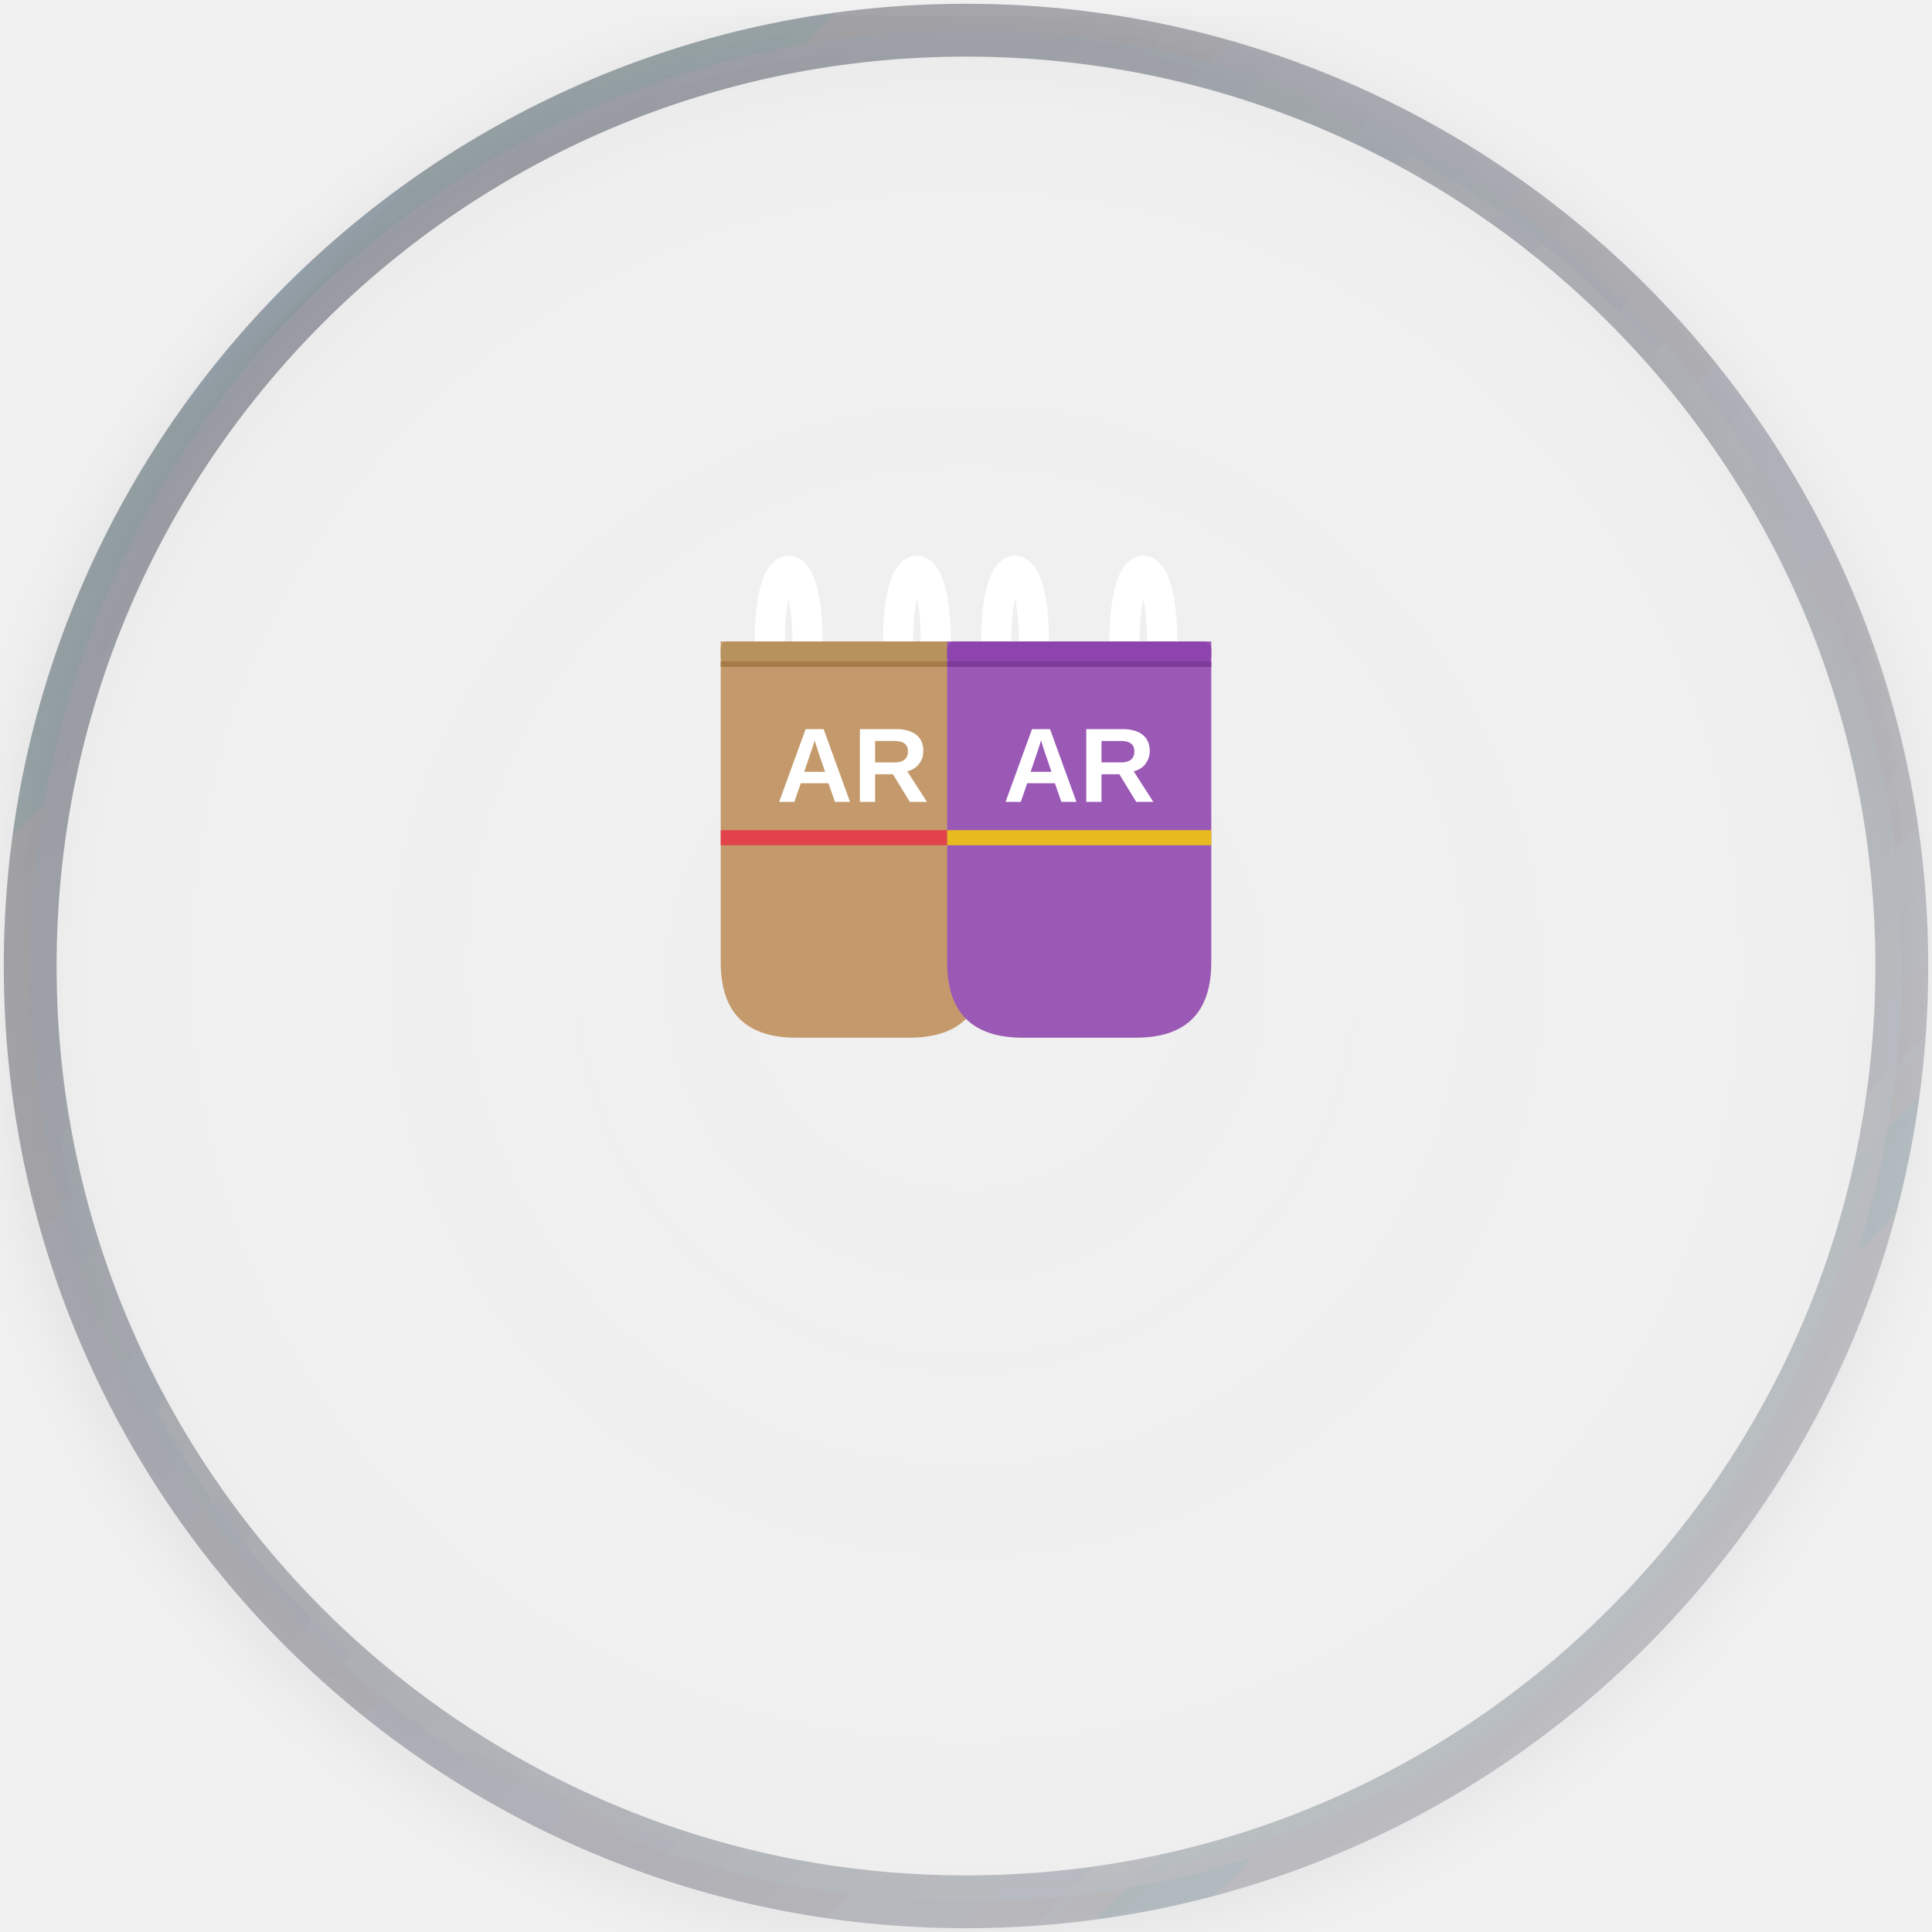
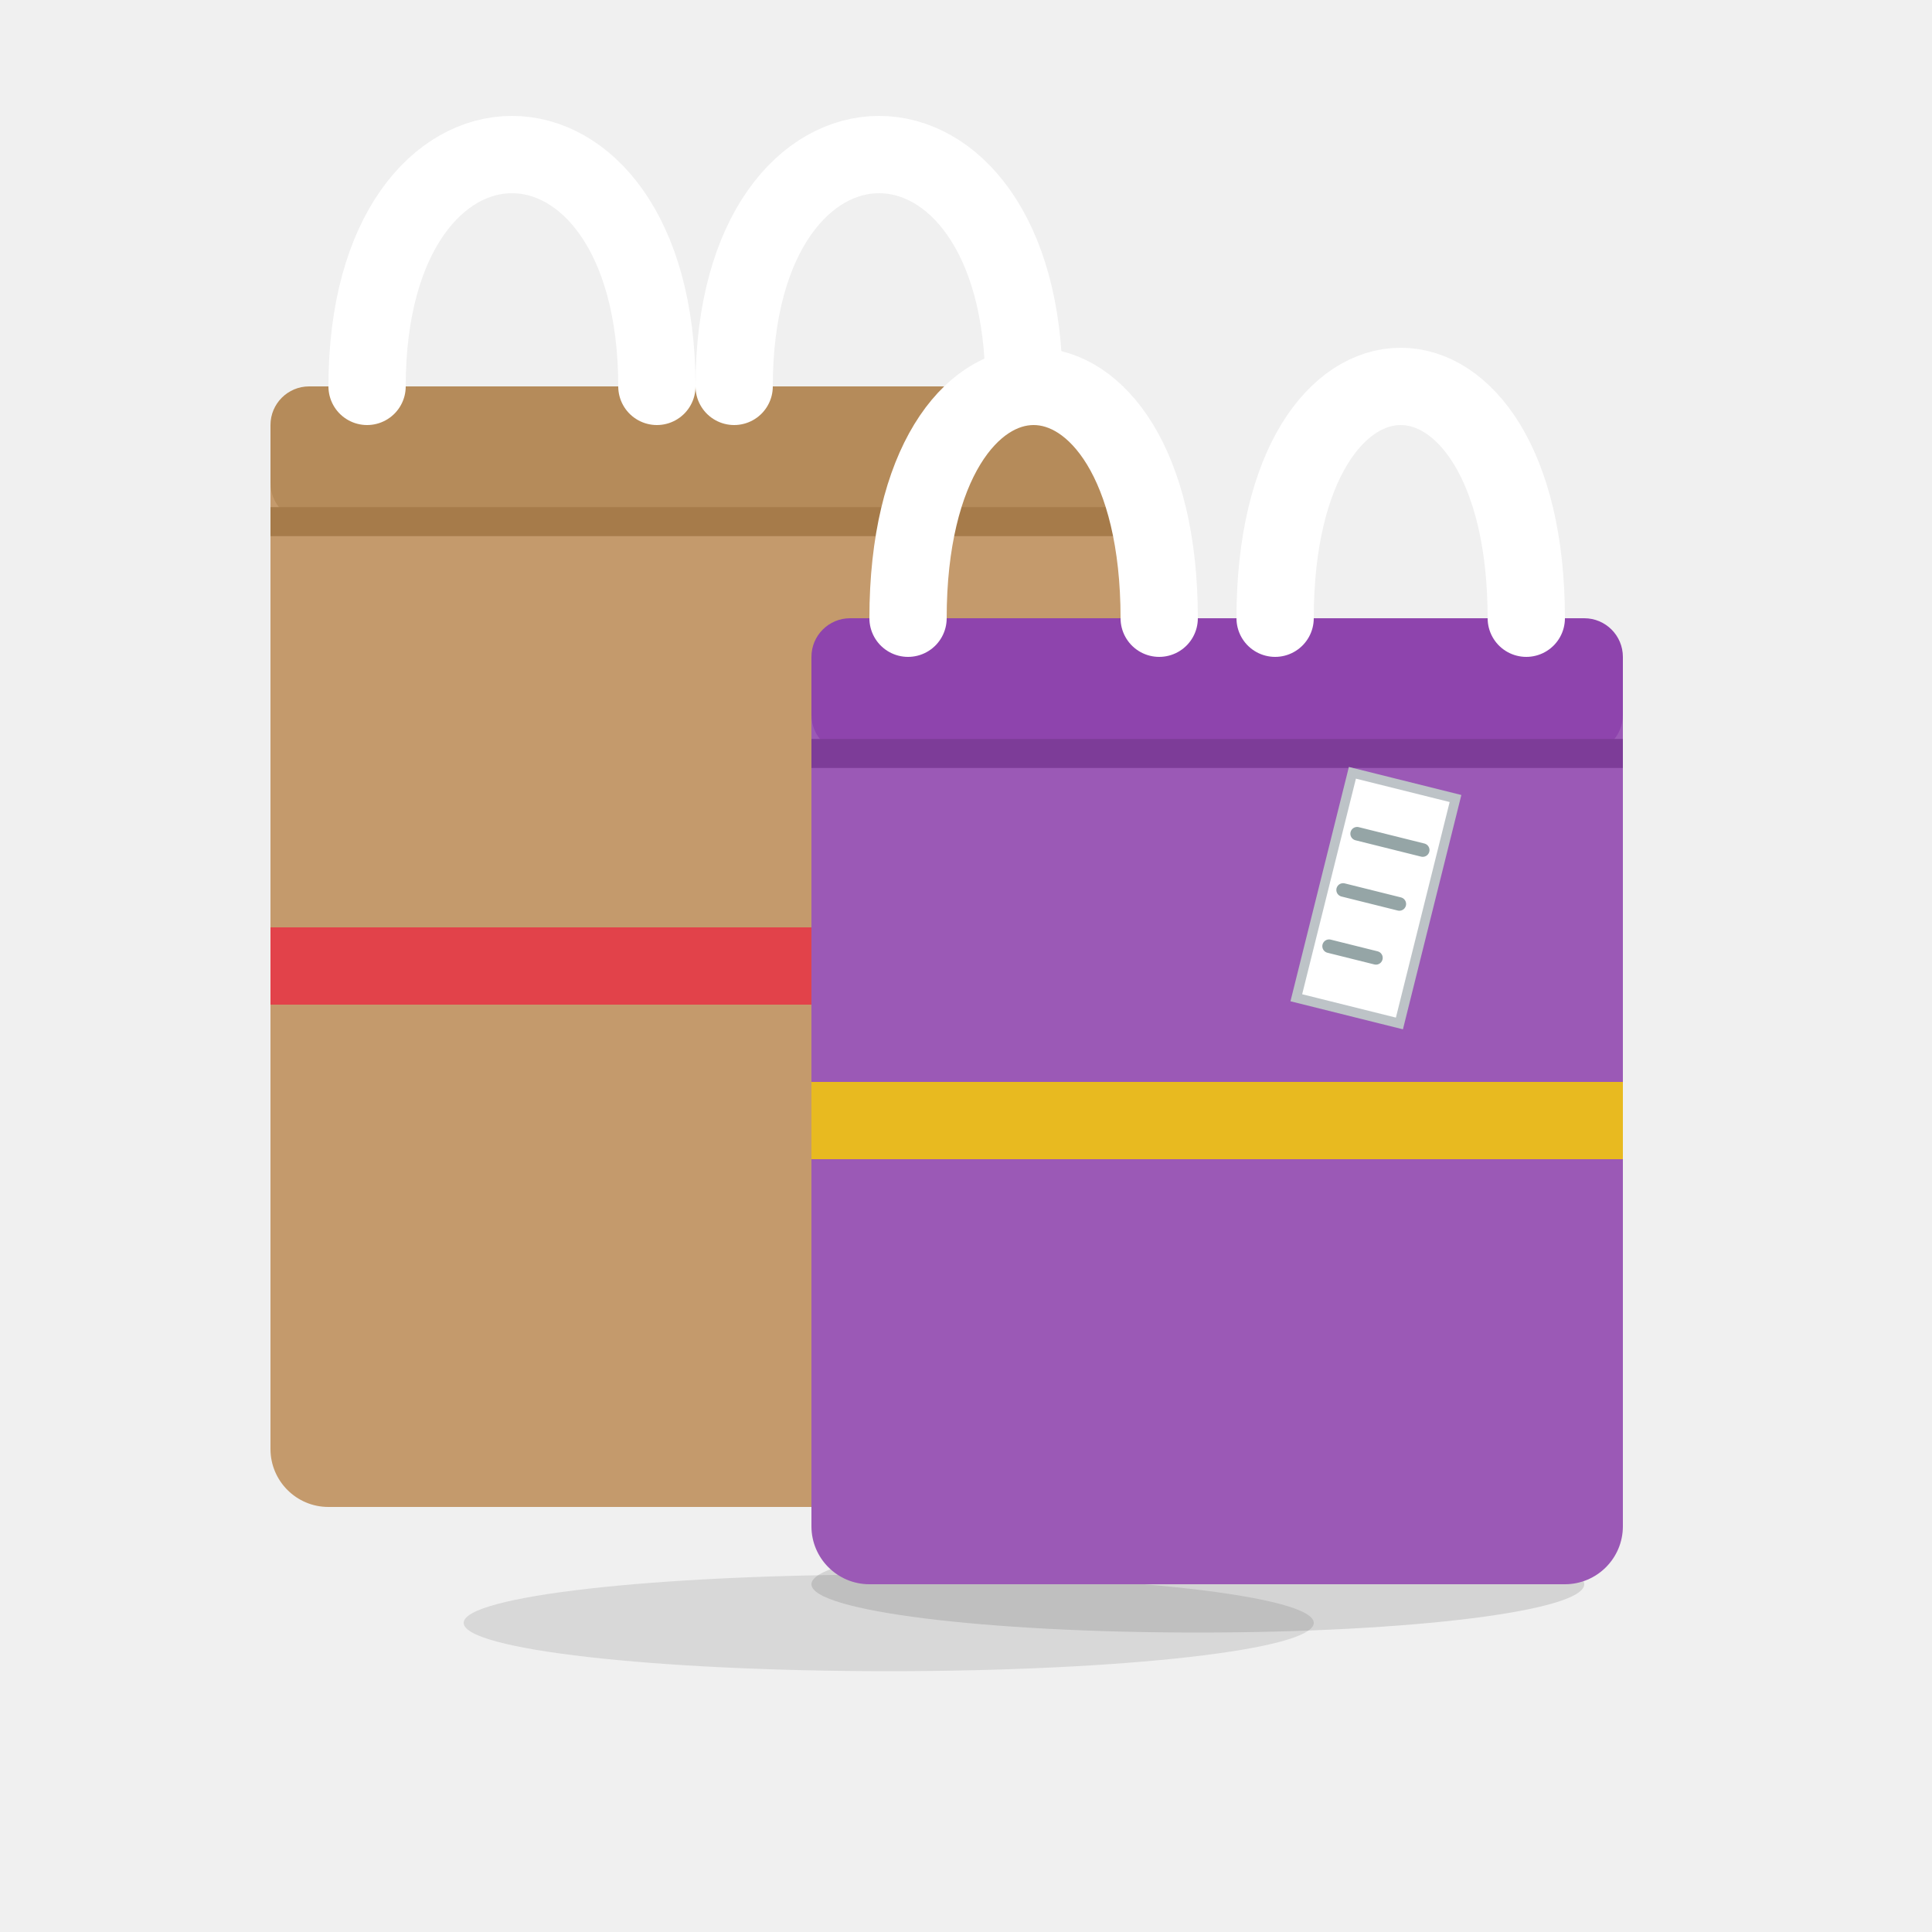
- <svg xmlns="http://www.w3.org/2000/svg" viewBox="0 0 512 512" width="512" height="512">
-   <defs>
-     <radialGradient id="glassBg" cx="50%" cy="50%" r="50%">
-       <stop offset="0%" style="stop-color:#ffffff;stop-opacity:0.25" />
-       <stop offset="100%" style="stop-color:#ffffff;stop-opacity:0.05" />
-     </radialGradient>
-     <linearGradient id="glassStroke" x1="0%" y1="0%" x2="100%" y2="100%">
-       <stop offset="0%" style="stop-color:#0f172a;stop-opacity:0.4" />
-       <stop offset="100%" style="stop-color:#1e293b;stop-opacity:0.2" />
-     </linearGradient>
-     <filter id="shadow" x="-10%" y="-10%" width="130%" height="130%">
-       <feDropShadow dx="0" dy="4" stdDeviation="8" flood-color="#000" flood-opacity="0.2" />
-     </filter>
-   </defs>
-   <circle cx="256" cy="256" r="248" fill="url(#glassBg)" stroke="url(#glassStroke)" stroke-width="14" filter="url(#shadow)" />
-   <g transform="translate(226, 220)">
-     <path d="M-22,-50 C-22,-75 -12,-75 -12,-50" fill="none" stroke="#FFFFFF" stroke-width="8" stroke-linecap="round" />
-     <path d="M12,-50 C12,-75 22,-75 22,-50" fill="none" stroke="#FFFFFF" stroke-width="8" stroke-linecap="round" />
-     <path d="M-35,-50 L35,-50 L35,35 Q35,55 15,55 L-15,55 Q-35,55 -35,35 Z" fill="#C49A6C" />
-     <rect x="-35" y="-50" width="70" height="6" fill="#B8925C" rx="2" />
-     <line x1="-35" y1="-44" x2="35" y2="-44" stroke="#A67B4A" stroke-width="1.5" />
-     <rect x="-35" y="0" width="70" height="4" fill="#E63946" opacity="0.9" />
-     <text x="0" y="-7.5" font-family="Cairo, Arial, sans-serif" font-weight="700" font-size="28" fill="#FFFFFF" text-anchor="middle" alignment-baseline="middle">AR</text>
+ <svg xmlns="http://www.w3.org/2000/svg" viewBox="0 0 100 100" width="100" height="100">
+   <ellipse cx="46" cy="84" rx="22" ry="2.5" fill="rgba(0,0,0,0.1)" />
+   <ellipse cx="62" cy="82" rx="20" ry="2.5" fill="rgba(0,0,0,0.12)" />
+   <g>
+     <rect x="14" y="20" width="44" height="58" rx="3" ry="3" fill="#C49A6C" />
+     <rect x="14" y="20" width="44" height="7" fill="#B58B5A" rx="2" />
+     <line x1="14" y1="27" x2="58" y2="27" stroke="#A67B4A" stroke-width="1.5" />
+     <rect x="14" y="48" width="44" height="4" fill="#E63946" opacity="0.9" />
  </g>
-   <g transform="translate(286, 220)">
-     <path d="M-22,-50 C-22,-75 -12,-75 -12,-50" fill="none" stroke="#FFFFFF" stroke-width="8" stroke-linecap="round" />
-     <path d="M12,-50 C12,-75 22,-75 22,-50" fill="none" stroke="#FFFFFF" stroke-width="8" stroke-linecap="round" />
-     <path d="M-35,-50 L35,-50 L35,35 Q35,55 15,55 L-15,55 Q-35,55 -35,35 Z" fill="#9B59B6" />
-     <rect x="-35" y="-50" width="70" height="6" fill="#8E44AD" rx="2" />
-     <line x1="-35" y1="-44" x2="35" y2="-44" stroke="#7D3C98" stroke-width="1.5" />
-     <rect x="-35" y="0" width="70" height="4" fill="#F1C40F" opacity="0.9" />
-     <text x="0" y="-7.5" font-family="Cairo, Arial, sans-serif" font-weight="700" font-size="28" fill="#FFFFFF" text-anchor="middle" alignment-baseline="middle">AR</text>
+   <path d="M19 20 C19 4, 34 4, 34 20" fill="none" stroke="#FFFFFF" stroke-width="4" stroke-linecap="round" />
+   <path d="M38 20 C38 4, 53 4, 53 20" fill="none" stroke="#FFFFFF" stroke-width="4" stroke-linecap="round" />
+   <g>
+     <rect x="42" y="32" width="42" height="50" rx="3" ry="3" fill="#9B59B6" />
+     <rect x="42" y="32" width="42" height="7" fill="#8E44AD" rx="2" />
+     <line x1="42" y1="39" x2="84" y2="39" stroke="#7D3C98" stroke-width="1.5" />
+     <rect x="42" y="56" width="42" height="4" fill="#F1C40F" opacity="0.9" />
+   </g>
+   <path d="M47 32 C47 16, 60 16, 60 32" fill="none" stroke="#FFFFFF" stroke-width="4" stroke-linecap="round" />
+   <path d="M66 32 C66 16, 79 16, 79 32" fill="none" stroke="#FFFFFF" stroke-width="4" stroke-linecap="round" />
+   <g transform="translate(70, 40) rotate(14)">
+     <rect x="0" y="0" width="5.5" height="12" fill="#FFFFFF" stroke="#BDC3C7" stroke-width="0.5" />
+     <line x1="1" y1="3" x2="4.5" y2="3" stroke="#95A5A6" stroke-width="0.7" stroke-linecap="round" />
+     <line x1="1" y1="6" x2="4" y2="6" stroke="#95A5A6" stroke-width="0.7" stroke-linecap="round" />
+     <line x1="1" y1="9" x2="3.5" y2="9" stroke="#95A5A6" stroke-width="0.7" stroke-linecap="round" />
  </g>
</svg>
